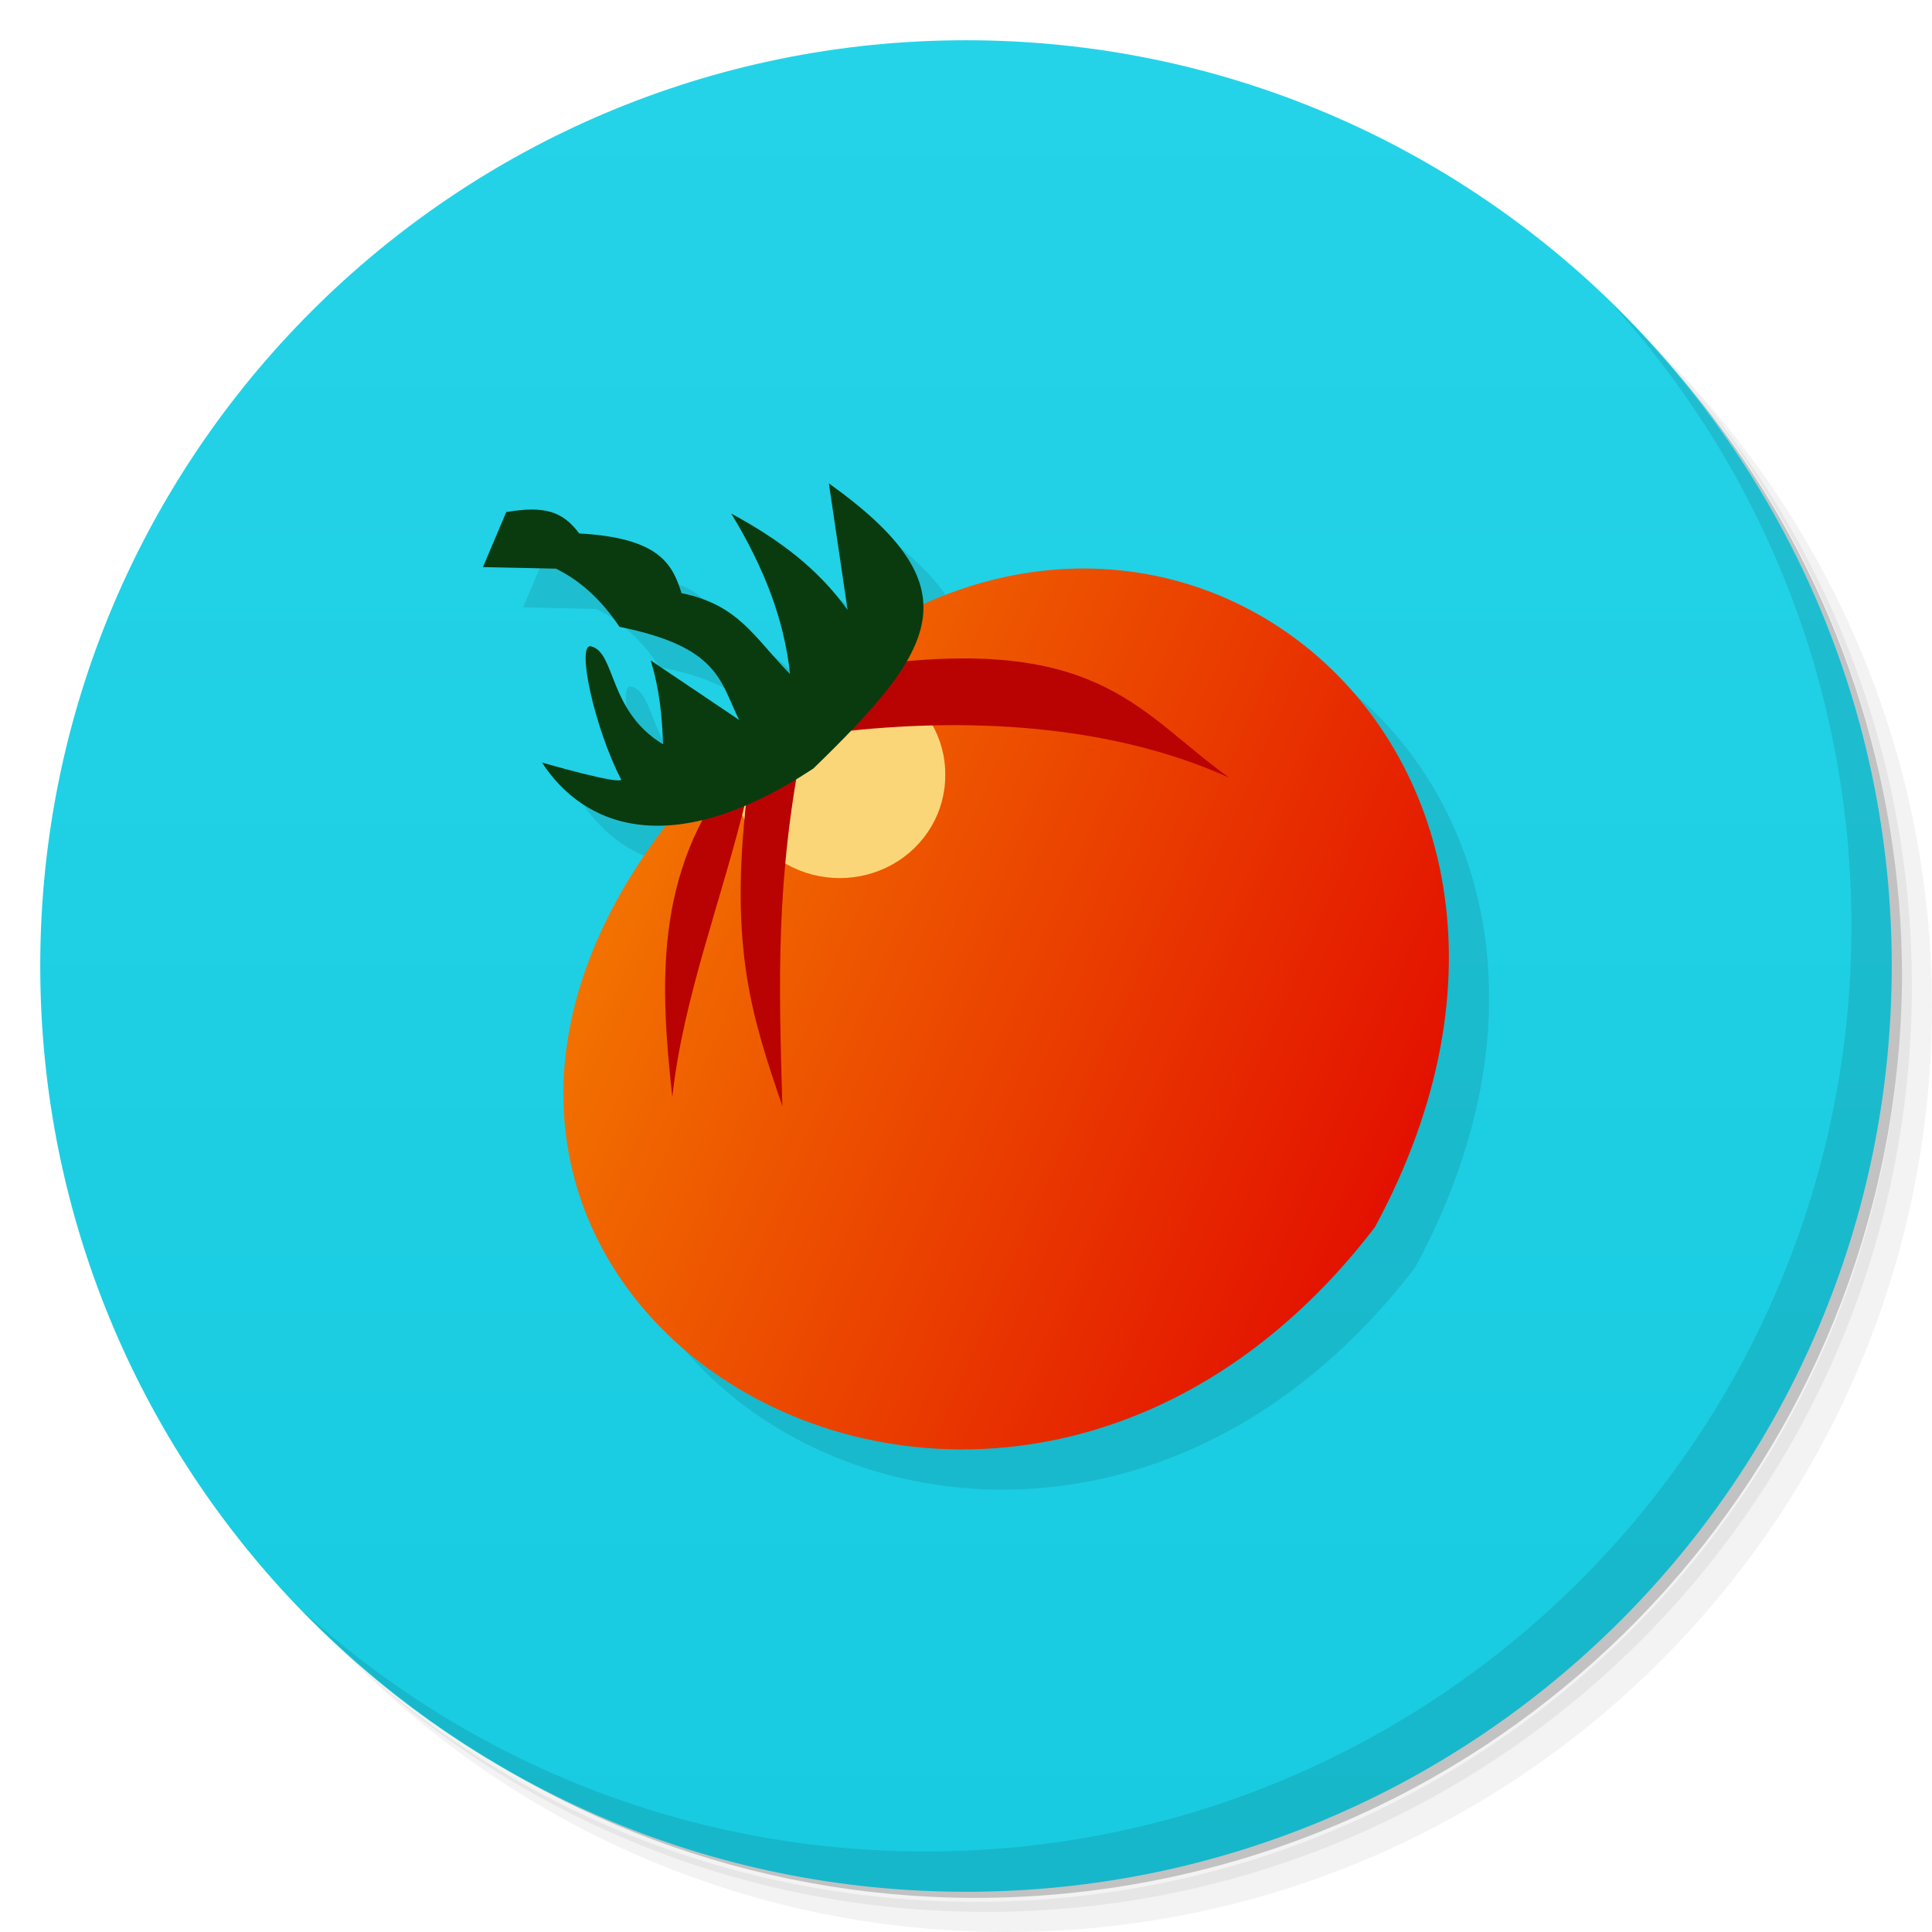
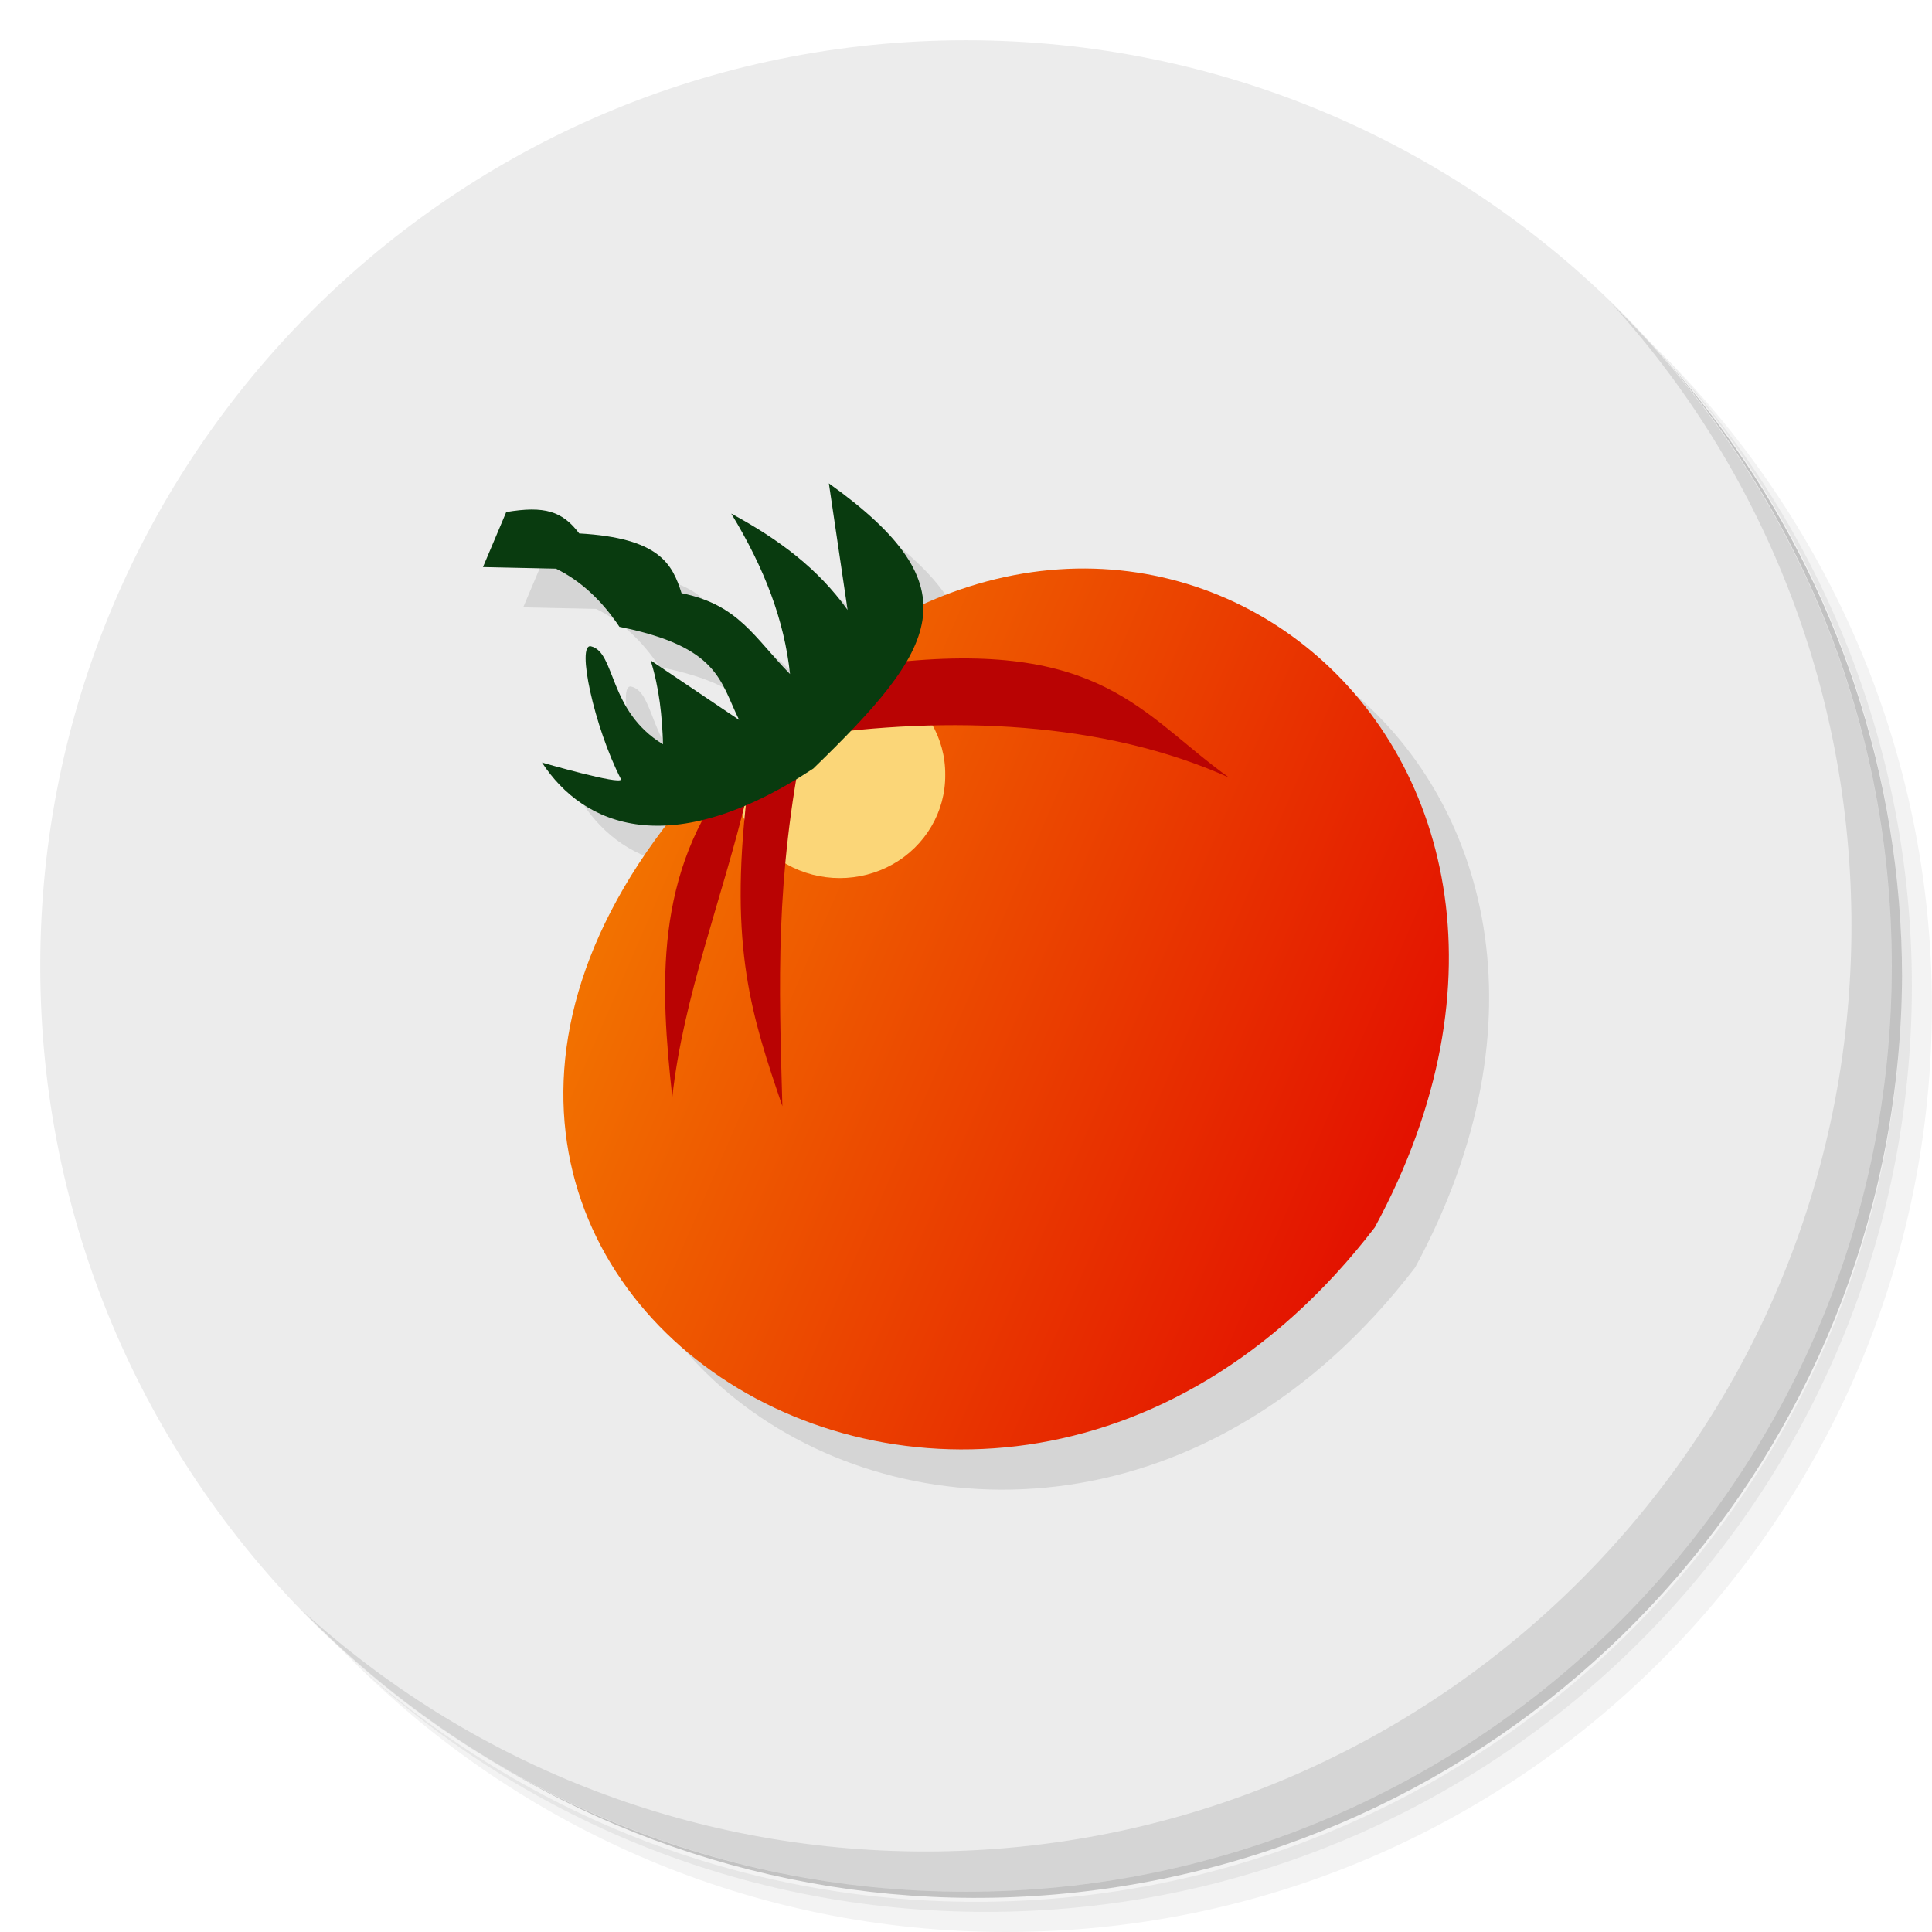
- <svg xmlns="http://www.w3.org/2000/svg" viewBox="0 0 48 48">
-   <defs>
+ <svg xmlns="http://www.w3.org/2000/svg" viewBox="0 0 48 48" id="svg2" version="1.1">
+   <defs id="defs4">
    <linearGradient id="linearGradient3764" x1="1" x2="47" gradientUnits="userSpaceOnUse" gradientTransform="matrix(0,-1,1,0,-1.5e-6,48)">
-       <stop style="stop-color:#18cbe0;stop-opacity:1" />
-       <stop offset="1" style="stop-color:#25d3e8;stop-opacity:1" />
+       <stop style="stop-color:#18cbe0;stop-opacity:1" id="stop7" />
+       <stop offset="1" style="stop-color:#25d3e8;stop-opacity:1" id="stop9" />
    </linearGradient>
    <linearGradient id="linear0" gradientUnits="userSpaceOnUse" x1="-26.468" y1="66.3" x2="-176.39" y2="2.033" gradientTransform="matrix(0.189487,0,0,0.18661,38.74663,18.71795)">
-       <stop style="stop-color:#e31200;stop-opacity:1" />
-       <stop offset="1" style="stop-color:#faa300;stop-opacity:1" />
+       <stop style="stop-color:#e31200;stop-opacity:1" id="stop12" />
+       <stop offset="1" style="stop-color:#faa300;stop-opacity:1" id="stop14" />
    </linearGradient>
  </defs>
-   <g>
-     <path d="m 36.31 5 c 5.859 4.062 9.688 10.831 9.688 18.5 c 0 12.426 -10.07 22.5 -22.5 22.5 c -7.669 0 -14.438 -3.828 -18.5 -9.688 c 1.037 1.822 2.306 3.499 3.781 4.969 c 4.085 3.712 9.514 5.969 15.469 5.969 c 12.703 0 23 -10.298 23 -23 c 0 -5.954 -2.256 -11.384 -5.969 -15.469 c -1.469 -1.475 -3.147 -2.744 -4.969 -3.781 z m 4.969 3.781 c 3.854 4.113 6.219 9.637 6.219 15.719 c 0 12.703 -10.297 23 -23 23 c -6.081 0 -11.606 -2.364 -15.719 -6.219 c 4.16 4.144 9.883 6.719 16.219 6.719 c 12.703 0 23 -10.298 23 -23 c 0 -6.335 -2.575 -12.06 -6.719 -16.219 z" style="opacity:0.05" />
-     <path d="m 41.28 8.781 c 3.712 4.085 5.969 9.514 5.969 15.469 c 0 12.703 -10.297 23 -23 23 c -5.954 0 -11.384 -2.256 -15.469 -5.969 c 4.113 3.854 9.637 6.219 15.719 6.219 c 12.703 0 23 -10.298 23 -23 c 0 -6.081 -2.364 -11.606 -6.219 -15.719 z" style="opacity:0.1" />
-     <path d="m 31.25 2.375 c 8.615 3.154 14.75 11.417 14.75 21.13 c 0 12.426 -10.07 22.5 -22.5 22.5 c -9.708 0 -17.971 -6.135 -21.12 -14.75 a 23 23 0 0 0 44.875 -7 a 23 23 0 0 0 -16 -21.875 z" style="opacity:0.2" />
+   <g id="g16">
+     <path d="m 36.31 5 c 5.859 4.062 9.688 10.831 9.688 18.5 c 0 12.426 -10.07 22.5 -22.5 22.5 c -7.669 0 -14.438 -3.828 -18.5 -9.688 c 1.037 1.822 2.306 3.499 3.781 4.969 c 4.085 3.712 9.514 5.969 15.469 5.969 c 12.703 0 23 -10.298 23 -23 c 0 -5.954 -2.256 -11.384 -5.969 -15.469 c -1.469 -1.475 -3.147 -2.744 -4.969 -3.781 z m 4.969 3.781 c 3.854 4.113 6.219 9.637 6.219 15.719 c 0 12.703 -10.297 23 -23 23 c -6.081 0 -11.606 -2.364 -15.719 -6.219 c 4.16 4.144 9.883 6.719 16.219 6.719 c 12.703 0 23 -10.298 23 -23 c 0 -6.335 -2.575 -12.06 -6.719 -16.219 z" style="opacity:0.05" id="path18" />
+     <path d="m 41.28 8.781 c 3.712 4.085 5.969 9.514 5.969 15.469 c 0 12.703 -10.297 23 -23 23 c -5.954 0 -11.384 -2.256 -15.469 -5.969 c 4.113 3.854 9.637 6.219 15.719 6.219 c 12.703 0 23 -10.298 23 -23 c 0 -6.081 -2.364 -11.606 -6.219 -15.719 z" style="opacity:0.1" id="path20" />
+     <path d="m 31.25 2.375 c 8.615 3.154 14.75 11.417 14.75 21.13 c 0 12.426 -10.07 22.5 -22.5 22.5 c -9.708 0 -17.971 -6.135 -21.12 -14.75 a 23 23 0 0 0 44.875 -7 a 23 23 0 0 0 -16 -21.875 z" style="opacity:0.2" id="path22" />
  </g>
-   <g>
-     <path d="m 24 1 c 12.703 0 23 10.297 23 23 c 0 12.703 -10.297 23 -23 23 -12.703 0 -23 -10.297 -23 -23 0 -12.703 10.297 -23 23 -23 z" style="fill:url(#linearGradient3764);fill-opacity:1" />
+   <g id="g24" style="fill:#ececec;fill-opacity:1">
+     <path d="m 24 1 c 12.703 0 23 10.297 23 23 c 0 12.703 -10.297 23 -23 23 -12.703 0 -23 -10.297 -23 -23 0 -12.703 10.297 -23 23 -23 z" style="fill:#ececec;fill-opacity:1" id="path26" />
  </g>
-   <g>
-     <g>
-       <g transform="translate(1,1)">
-         <g style="opacity:0.1">
-           <g>
-             <path d="m 18.973 17.895 c -14.04 12.75 5.05 25.813 15.184 12.598 c 6.645 -12.27 -6.172 -22.02 -15.184 -12.598 m 0 0" style="fill:#000;stroke:none;fill-rule:nonzero" />
-             <path d="m 18.246 19.17 c -2.02 2.508 -1.836 5.391 -1.543 8.09 c 0.27 -2.488 1.234 -4.906 1.852 -7.48 c -0.438 3.785 0.125 5.48 0.883 7.703 c -0.086 -3.059 -0.18 -5.629 0.539 -9.184 c 3.598 -0.531 7.461 -0.379 10.559 1.02 c -2.172 -1.555 -3.145 -3.453 -8.477 -2.844 m -3.813 2.691" style="fill:#000;fill-opacity:1;stroke:none;fill-rule:nonzero" />
-             <path d="m 13.465 18.945 c 0 0 1.965 0.57 1.965 0.418 c -0.672 -1.305 -1.117 -3.395 -0.746 -3.305 c 0.617 0.148 0.422 1.609 1.789 2.434 c -0.023 -0.695 -0.09 -1.391 -0.309 -2.086 l 2.199 1.48 c -0.477 -0.961 -0.492 -1.813 -2.973 -2.313 c -0.449 -0.672 -0.977 -1.152 -1.578 -1.445 l -1.813 -0.039 l 0.578 -1.367 c 0.949 -0.16 1.398 -0.023 1.813 0.531 c 2 0.113 2.313 0.762 2.543 1.484 c 1.426 0.289 1.809 1.109 2.695 2.01 c -0.141 -1.328 -0.629 -2.621 -1.461 -3.988 c 1.191 0.645 2.156 1.367 2.891 2.395 l -0.465 -3.145 c 3.641 2.602 2.688 4.102 -0.387 7.086 c -3.543 2.332 -5.707 1.438 -6.742 -0.152 m 0 0.008" style="fill:#000;fill-opacity:1;stroke:none;fill-rule:nonzero" />
+   <g id="g28">
+     <g id="g30">
+       <g transform="translate(1,1)" id="g32">
+         <g style="opacity:0.1" id="g34">
+           <g id="g36">
+             <path d="m 18.973 17.895 c -14.04 12.75 5.05 25.813 15.184 12.598 c 6.645 -12.27 -6.172 -22.02 -15.184 -12.598 m 0 0" style="fill:#000;stroke:none;fill-rule:nonzero" id="path38" />
+             <path d="m 18.246 19.17 c -2.02 2.508 -1.836 5.391 -1.543 8.09 c 0.27 -2.488 1.234 -4.906 1.852 -7.48 c -0.438 3.785 0.125 5.48 0.883 7.703 c -0.086 -3.059 -0.18 -5.629 0.539 -9.184 c 3.598 -0.531 7.461 -0.379 10.559 1.02 c -2.172 -1.555 -3.145 -3.453 -8.477 -2.844 m -3.813 2.691" style="fill:#000;fill-opacity:1;stroke:none;fill-rule:nonzero" id="path40" />
+             <path d="m 13.465 18.945 c 0 0 1.965 0.57 1.965 0.418 c -0.672 -1.305 -1.117 -3.395 -0.746 -3.305 c 0.617 0.148 0.422 1.609 1.789 2.434 c -0.023 -0.695 -0.09 -1.391 -0.309 -2.086 l 2.199 1.48 c -0.477 -0.961 -0.492 -1.813 -2.973 -2.313 c -0.449 -0.672 -0.977 -1.152 -1.578 -1.445 l -1.813 -0.039 l 0.578 -1.367 c 0.949 -0.16 1.398 -0.023 1.813 0.531 c 2 0.113 2.313 0.762 2.543 1.484 c 1.426 0.289 1.809 1.109 2.695 2.01 c -0.141 -1.328 -0.629 -2.621 -1.461 -3.988 c 1.191 0.645 2.156 1.367 2.891 2.395 l -0.465 -3.145 c 3.641 2.602 2.688 4.102 -0.387 7.086 c -3.543 2.332 -5.707 1.438 -6.742 -0.152 m 0 0.008" style="fill:#000;fill-opacity:1;stroke:none;fill-rule:nonzero" id="path42" />
          </g>
        </g>
      </g>
    </g>
  </g>
-   <g>
-     <g>
-       <g>
-         <path d="m 18.973 17.895 c -14.04 12.75 5.05 25.813 15.184 12.598 6.645 -12.27 -6.172 -22.02 -15.184 -12.598 m 0 0" style="fill:url(#linear0);stroke:none;fill-rule:nonzero" />
-         <path d="m 23.484 19.25 c 0.008 0.914 -0.488 1.762 -1.305 2.223 -0.813 0.457 -1.82 0.457 -2.633 0 -0.816 -0.461 -1.313 -1.309 -1.305 -2.223 -0.008 -0.914 0.488 -1.762 1.305 -2.223 0.813 -0.461 1.82 -0.461 2.633 0 0.816 0.461 1.313 1.309 1.305 2.223 m 0 0" style="fill:#fbd678;fill-opacity:1;stroke:none;fill-rule:nonzero" />
-         <path d="m 18.246 19.17 c -2.02 2.508 -1.836 5.391 -1.543 8.09 0.27 -2.488 1.234 -4.906 1.852 -7.48 -0.438 3.785 0.125 5.48 0.883 7.703 -0.086 -3.059 -0.18 -5.629 0.539 -9.184 3.598 -0.531 7.461 -0.379 10.559 1.02 -2.172 -1.555 -3.145 -3.453 -8.477 -2.844 m -3.813 2.691" style="fill:#b90303;fill-opacity:1;stroke:none;fill-rule:nonzero" />
-         <path d="m 13.465,18.945 c 0,0 1.965,0.57 1.965,0.418 -0.672,-1.305 -1.117,-3.395 -0.746,-3.305 0.617,0.148 0.422,1.609 1.789,2.434 -0.023,-0.695 -0.09,-1.391 -0.309,-2.086 l 2.199,1.48 C 17.886,16.925 17.871,16.073 15.39,15.573 14.941,14.901 14.413,14.421 13.812,14.128 l -1.813,-0.039 0.578,-1.367 c 0.949,-0.16 1.398,-0.023 1.813,0.531 2,0.113 2.313,0.762 2.543,1.484 1.426,0.289 1.809,1.109 2.695,2.01 -0.141,-1.328 -0.629,-2.621 -1.461,-3.988 1.191,0.645 2.156,1.367 2.891,2.395 l -0.465,-3.145 c 3.641,2.602 2.688,4.102 -0.387,7.086 -3.543,2.332 -5.707,1.438 -6.742,-0.152 m 0,0.008" style="fill:#093b0f;fill-opacity:1;stroke:none;fill-rule:nonzero" />
+   <g id="g44">
+     <g id="g46">
+       <g id="g48">
+         <path d="m 18.973 17.895 c -14.04 12.75 5.05 25.813 15.184 12.598 6.645 -12.27 -6.172 -22.02 -15.184 -12.598 m 0 0" style="fill:url(#linear0);stroke:none;fill-rule:nonzero" id="path50" />
+         <path d="m 23.484 19.25 c 0.008 0.914 -0.488 1.762 -1.305 2.223 -0.813 0.457 -1.82 0.457 -2.633 0 -0.816 -0.461 -1.313 -1.309 -1.305 -2.223 -0.008 -0.914 0.488 -1.762 1.305 -2.223 0.813 -0.461 1.82 -0.461 2.633 0 0.816 0.461 1.313 1.309 1.305 2.223 m 0 0" style="fill:#fbd678;fill-opacity:1;stroke:none;fill-rule:nonzero" id="path52" />
+         <path d="m 18.246 19.17 c -2.02 2.508 -1.836 5.391 -1.543 8.09 0.27 -2.488 1.234 -4.906 1.852 -7.48 -0.438 3.785 0.125 5.48 0.883 7.703 -0.086 -3.059 -0.18 -5.629 0.539 -9.184 3.598 -0.531 7.461 -0.379 10.559 1.02 -2.172 -1.555 -3.145 -3.453 -8.477 -2.844 m -3.813 2.691" style="fill:#b90303;fill-opacity:1;stroke:none;fill-rule:nonzero" id="path54" />
+         <path d="m 13.465,18.945 c 0,0 1.965,0.57 1.965,0.418 -0.672,-1.305 -1.117,-3.395 -0.746,-3.305 0.617,0.148 0.422,1.609 1.789,2.434 -0.023,-0.695 -0.09,-1.391 -0.309,-2.086 l 2.199,1.48 C 17.886,16.925 17.871,16.073 15.39,15.573 14.941,14.901 14.413,14.421 13.812,14.128 l -1.813,-0.039 0.578,-1.367 c 0.949,-0.16 1.398,-0.023 1.813,0.531 2,0.113 2.313,0.762 2.543,1.484 1.426,0.289 1.809,1.109 2.695,2.01 -0.141,-1.328 -0.629,-2.621 -1.461,-3.988 1.191,0.645 2.156,1.367 2.891,2.395 l -0.465,-3.145 c 3.641,2.602 2.688,4.102 -0.387,7.086 -3.543,2.332 -5.707,1.438 -6.742,-0.152 m 0,0.008" style="fill:#093b0f;fill-opacity:1;stroke:none;fill-rule:nonzero" id="path56" />
      </g>
    </g>
  </g>
-   <g>
-     <path d="m 40.03 7.531 c 3.712 4.084 5.969 9.514 5.969 15.469 0 12.703 -10.297 23 -23 23 c -5.954 0 -11.384 -2.256 -15.469 -5.969 4.178 4.291 10.01 6.969 16.469 6.969 c 12.703 0 23 -10.298 23 -23 0 -6.462 -2.677 -12.291 -6.969 -16.469 z" style="opacity:0.1" />
+   <g id="g58">
+     <path d="m 40.03 7.531 c 3.712 4.084 5.969 9.514 5.969 15.469 0 12.703 -10.297 23 -23 23 c -5.954 0 -11.384 -2.256 -15.469 -5.969 4.178 4.291 10.01 6.969 16.469 6.969 c 12.703 0 23 -10.298 23 -23 0 -6.462 -2.677 -12.291 -6.969 -16.469 z" style="opacity:0.1" id="path60" />
  </g>
</svg>
